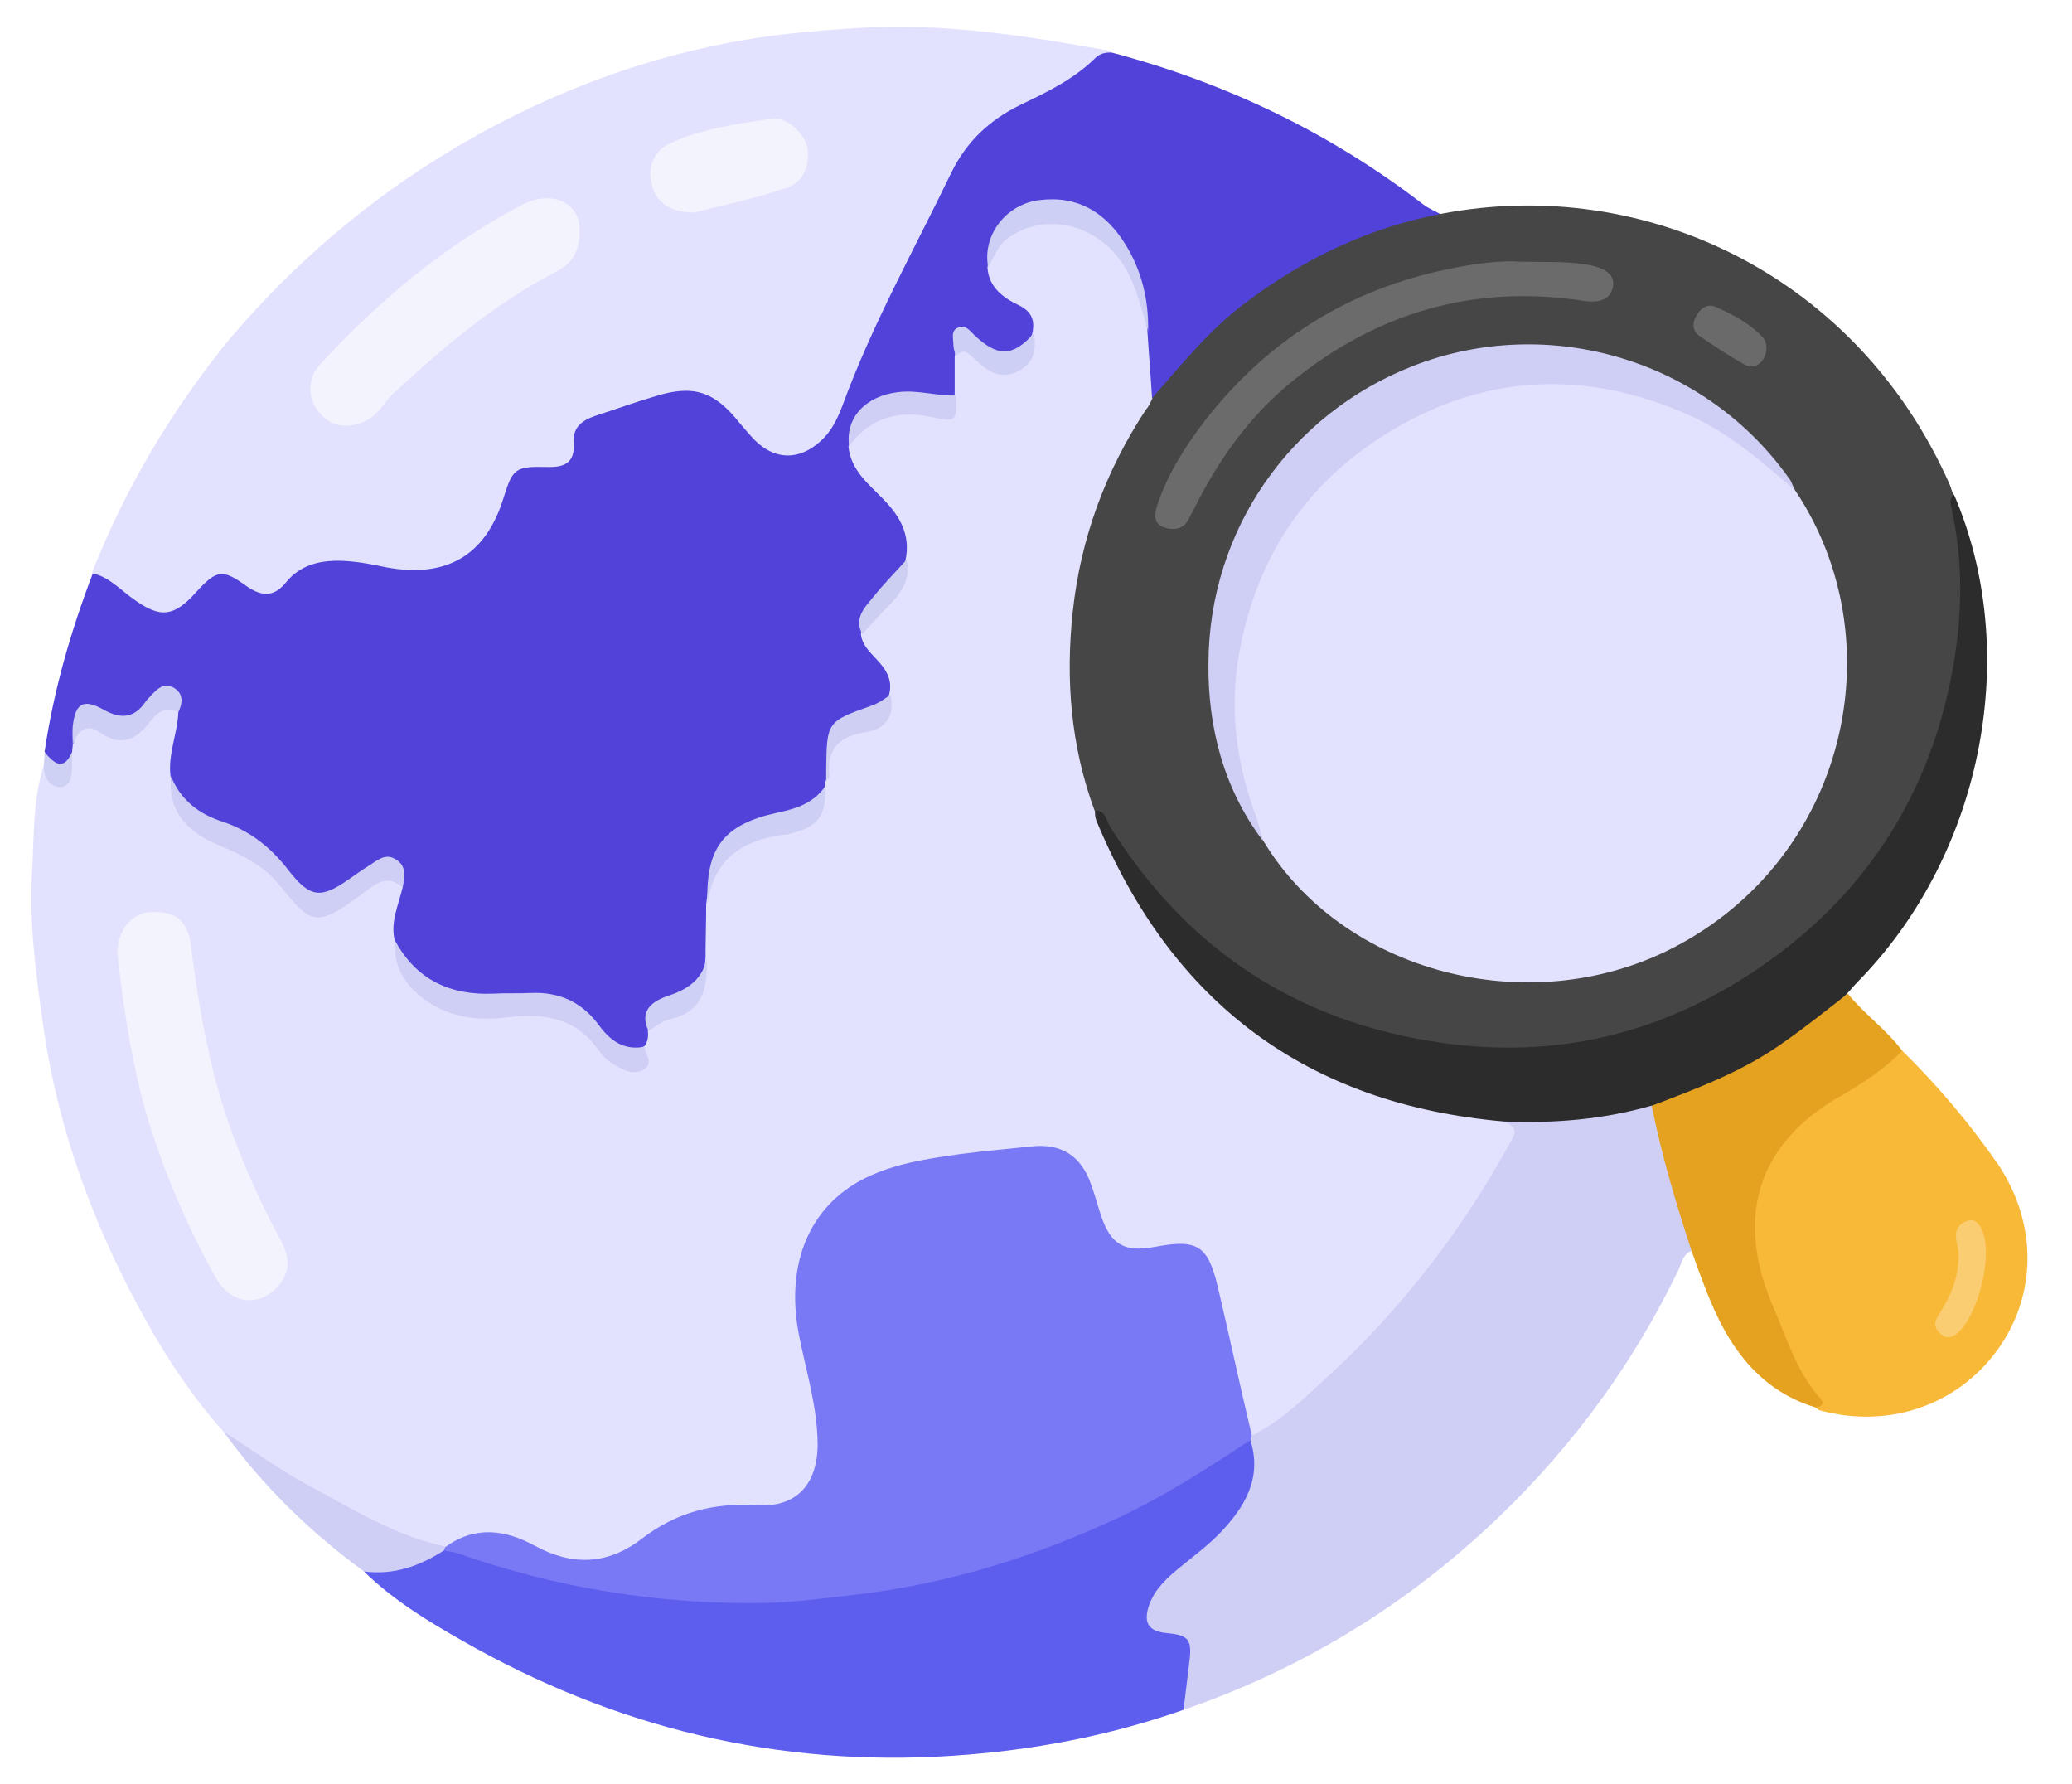
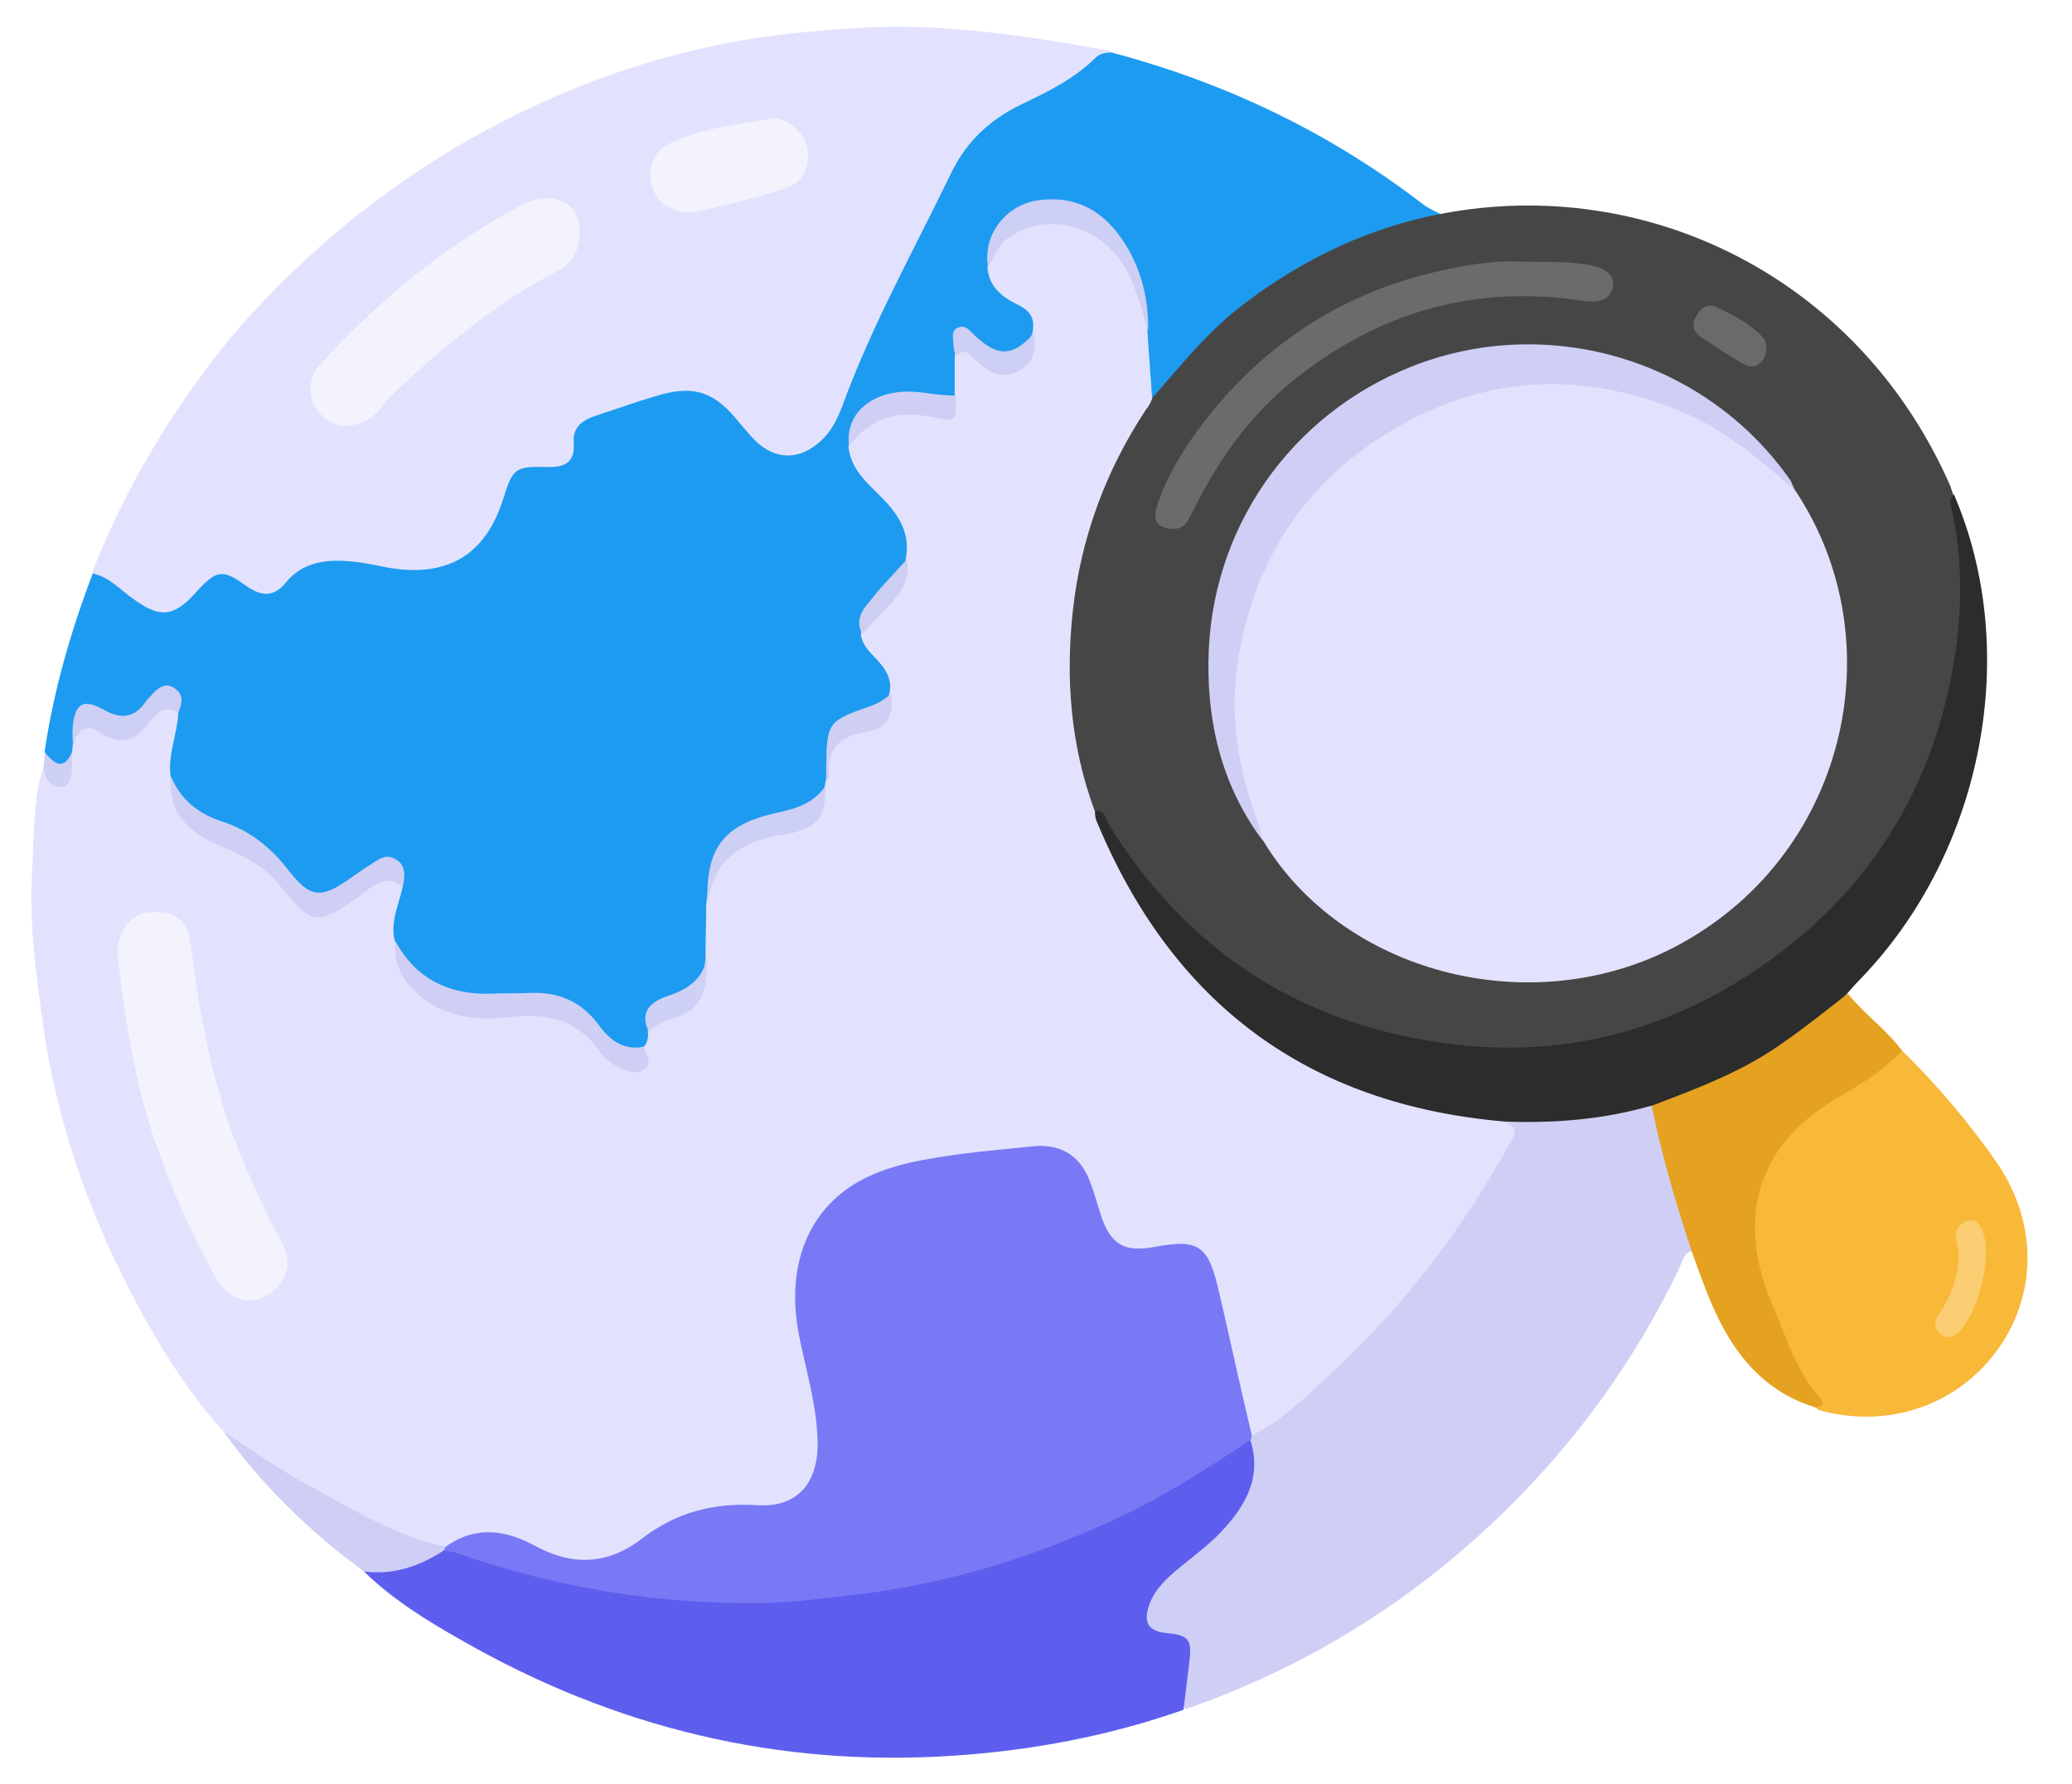
<svg xmlns="http://www.w3.org/2000/svg" version="1.1" id="Layer_1" x="0px" y="0px" width="316px" height="272px" viewBox="0 0 316 272" style="enable-background:new 0 0 316 272;" xml:space="preserve">
  <style type="text/css">
	.st0{fill:#E3E2FE;}
- 	.st1{fill:#5143D9;}
+ 	.st1{fill:#1d9bf0;}
	.st2{fill:#474646;}
	.st3{fill:#CFCFF6;}
	.st4{fill:#5E5EEE;}
	.st5{fill:#2D2C2C;}
	.st6{fill:#F8B838;}
	.st7{fill:#E4A220;}
	.st8{fill:#CED0F4;}
	.st9{fill:#7979F6;}
	.st10{fill:#F3F3FE;}
	.st11{fill:#CFCFF5;}
	.st12{fill:#CECFF5;}
	.st13{fill:#CECFF4;}
	.st14{fill:#CECFF3;}
	.st15{fill:#CFD0F5;}
	.st16{fill:#CDCFF2;}
	.st17{fill:#6C6B6B;}
	.st18{fill:#6B6A6A;}
	.st19{fill:#FACD72;}
</style>
  <g>
    <path class="st0" d="M34.1,218.3c-4.6-5.1-8.4-10.8-11.7-16.7c-7.9-14.1-13.5-29-15.8-45.1c-1.1-7.9-2.2-15.8-1.7-23.7   c0.3-5.4,0.1-10.9,1.8-16.2c1,0.5,1.1,2.7,2.7,2c1.3-0.6,0.8-2.2,0.9-3.3c0-0.2,0-0.4,0-0.6c0-0.5,0.1-0.9,0.3-1.4   c1.5-3.1,2.4-3.6,5.2-2.3c2.7,1.4,4.6,0.6,6.5-1.4c1.5-1.6,3.1-3.4,5.4-0.9c0.7,3.2-1.1,6.2-0.8,9.3c-0.5,4.4,1.4,7.6,5.4,9.2   c5.4,2.2,10,5.3,13.6,9.9c1.5,1.9,3.4,2,5.6,0.9c2-1.1,3.7-2.7,5.7-3.7c2-1,3.8-1.1,4.9,1.3c-0.1,2.6-1.1,5-0.8,7.6   c-0.9,4.3,2.9,8.9,8,10.4c2.8,0.8,5.6,1,8.6,0.6c5.5-0.7,10.5,0.4,14.1,5.1c0.8,1,1.6,1.9,2.8,2.4c2.2,1.1,2.9,0.6,3.2-2   c0.1-1,0.4-1.9,0.8-2.7c0.6-1,1.5-1.8,2.6-2.1c5-1.3,5.9-5,5.6-9.4c0-2.4-0.2-4.8,0.2-7.2c0.3-1,0.4-2,0.7-3   c1.1-3.8,3.2-6.6,7.2-7.7c1.6-0.4,3.2-0.8,4.8-1.3c4.2-1.2,4.9-2,5.3-6.4c0-0.3,0.1-0.6,0.2-0.9c0.1-0.4,0.3-0.8,0.3-1.2   c-0.3-4.2,2-6.2,5.8-7c2.4-0.5,3.9-1.9,3.6-4.5c0.2-2-0.5-3.7-1.8-5.3c-1.1-1.2-2.2-2.4-2.2-4.2c0.5-2.2,2.4-3.3,3.8-4.8   c1.8-1.9,3.1-3.9,2.7-6.6c0.5-3.9-1.1-6.9-3.9-9.5c-2.2-2.1-4.8-4.3-4.4-8c2.5-4.4,6.6-6.2,12.4-5.1c2.3,0.4,3.7,0.2,3.3-2.6   c0-1.8-0.2-3.7,0.2-5.5c0.6-1.7,1.7-1.8,3.1-1c0.4,0.2,0.8,0.6,1.2,0.9c1.6,1.3,3.2,2.3,5.3,1.3c2-1,2.1-2.8,2.1-4.7   c0.3-2.1-0.8-3.4-2.5-4.5c-2.3-1.4-4.4-3.2-4.1-6.3c2.8-7.2,11.9-9.5,18-4.4c3.4,2.8,5.5,6.4,6.6,10.7c0.4,1.4,0.5,2.9,1,4.2   c0.3,3.2,0.5,6.3,0.7,9.5c-0.7,3.1-2.8,5.5-4.3,8.2c-9.2,17.5-10.5,35.7-4.8,54.5c2.7,8.5,7.1,16.1,12.9,22.9   c10.3,12.1,23.4,19.7,39,23c3.3,0.7,6.6,1,9.9,1.4c2.4,0.6,2.8,1.9,1.6,4.1c-9,16.8-21,31.1-36.1,42.8c-1.2,0.9-2.4,3-4.5,1.5   c-2.3-6.3-3.1-12.9-4.8-19.3c-0.5-1.8-0.7-3.7-1.5-5.4c-1.2-2.8-2.5-3.6-5.6-3.4c-9.3,0.7-9.4,0.7-12.4-8.2   c-2-5.8-4.3-7.1-10.3-6.5c-4.6,0.5-9.3,0.8-13.9,1.6c-5.6,0.9-10.9,2.6-15,7c-3.8,4.2-5.4,9-4.8,14.6c0.5,5.3,1.8,10.4,2.8,15.6   c0.5,2.4,0.6,4.7,0.4,7.1c-0.5,5.1-3.7,8.7-8.7,8.4c-7.9-0.5-14.4,2-20.6,6.4c-4,2.8-8.4,2.5-12.8,0.7c-0.3-0.1-0.6-0.2-0.9-0.4   c-4.6-2.4-9.3-3.5-14.1-0.4c-2.9,0.3-5.5-1.2-7.9-2.3c-7-3.3-14-6.7-20.4-11.1C37.9,221.5,35.9,220,34.1,218.3z" />
    <path class="st1" d="M11.1,113.5c0,0.4-0.1,0.8-0.1,1.2c-0.5,0.8-0.4,2.2-1.7,2.2c-1.5,0.1-2-1.1-2.5-2.3c1.4-9.4,4-18.4,7.4-27.3   c1.3-1,2.3,0,3.3,0.7c1.7,1.1,3.3,2.5,5.1,3.6c2,1.2,3.9,1.1,5.7-0.6c0.6-0.6,1.2-1.2,1.8-1.7c3.1-2.9,3.9-3.1,7.6-1   c1.9,1.1,3.6,1.6,5.3-0.2c3.5-3.6,7.8-4,12.4-3.2c2.9,0.5,5.7,1,8.7,0.9c5.5-0.2,9.2-2.9,11.3-7.9c0.5-1.1,0.8-2.4,1.2-3.5   c1-2.8,2.8-4.4,5.8-4.1c2.9,0.2,4.6-0.8,4.7-3.9c0-1.5,0.9-2.6,2.3-3.1c4.7-1.6,9.2-3.9,14.3-4.2c4-0.3,7.1,1.2,9.5,4.3   c0.8,1,1.5,2,2.5,2.8c3.2,3,6.5,3,9.5-0.2c1.5-1.5,2.3-3.4,3.1-5.4C133,48,139.3,36,145.5,24c2-3.9,5.3-6.6,9.3-8.5   c3.8-1.9,7.6-3.8,11-6.5c1.1-0.9,2.2-1.5,3.7-1c17.4,4.6,33.3,12.2,47.6,23.2c0.8,0.6,1.8,1,2.7,1.5c-0.1,1.4-1.3,1.1-2.1,1.3   c-15.9,3.6-28.8,12-39.1,24.6c-0.8,0.9-1.3,2.2-2.9,2.1c-0.2-3.4-0.5-6.8-0.7-10.1c-0.4-4.5-1.7-8.7-4-12.5   c-1.9-3.3-4.6-5.7-8.4-6.4c-6.5-1.4-11.2,2.3-12,9.1c0.2,3,2.4,4.6,4.7,5.7c2.1,1,2.6,2.4,2.1,4.5c-1.9,3.7-4.9,4.4-8.3,1.8   c-3-2.2-3-2.2-3.5,1.6c0,2,0,4,0,6c-0.7,1.1-1.8,0.8-2.8,0.6c-1.3-0.2-2.7-0.2-4-0.2c-5.6,0.1-7.9,1.8-9.4,7.3   c0.4,3.7,3.1,5.7,5.4,8.1c2.5,2.6,4.1,5.4,3.3,9.2c-0.3,2.1-1.7,3.4-3.1,4.7c-1.9,1.9-3.6,3.8-3.7,6.7c0.3,1.9,1.8,3,2.9,4.3   c1.2,1.4,1.9,2.9,1.4,4.8c-0.4,1.7-1.8,2.2-3.1,2.7c-5.8,2.1-6.3,3-6.4,9.1c0,0.5,0,1-0.2,1.5c0,0.2-0.1,0.4-0.1,0.7   c-0.6,2.2-2.1,3.4-4.2,4.1c-0.7,0.2-1.4,0.4-2.1,0.6c-8.6,2.2-10.9,4.8-11.8,13.3c0,2.7-0.1,5.4-0.1,8c-0.1,3.3-1.6,5.5-4.9,6.4   c-2.5,0.7-3.6,2.5-3.9,4.9c0.1,0.8,0,1.6-0.5,2.3c-2.4,1.1-4.9,0.8-6.8-1.8c-3.3-4.7-7.8-5.7-13.1-5.4c-3.1,0.2-6.2,0.3-9.3-0.7   c-4.3-1.3-7.7-3.6-8.9-8.2c-0.7-2.9,0.6-5.4,1.2-8.1c-0.2-0.5-0.4-0.9-0.6-1.4c-0.9-2.5-1.5-2.7-3.8-1.4c-1.6,0.9-3.1,2.1-4.7,3   c-3,1.8-5.9,1.6-8-1.2c-3.3-4.4-7.5-7.3-12.5-9.3c-3-1.2-5.3-3.2-5.8-6.7c-0.4-3.4,1.1-6.5,1.2-9.8c-1.1-3.5-1.6-3.7-4.3-1.1   c-1.8,1.8-3.6,3-6.3,1.9c-3.8-1.5-4.4-1.1-5.3,3C11.3,112.7,11.4,113.1,11.1,113.5z" />
    <path class="st0" d="M169.5,8c-0.8,0-1.6,0.1-2.3,0.7c-3.3,3.3-7.4,5.3-11.6,7.3c-4.7,2.3-8.2,5.6-10.5,10.3   c-5.7,11.8-12.1,23.2-16.6,35.5c-0.8,2.1-1.7,4-3.4,5.5c-3.2,2.9-6.9,2.9-10-0.2c-0.8-0.8-1.5-1.7-2.3-2.6c-3.8-4.8-7-5.9-12.8-4.1   c-3.1,0.9-6.1,2-9.2,3c-2,0.7-3.5,1.7-3.3,4.2c0.2,3-1.5,3.7-4.1,3.6c-4.8-0.1-5.2,0.2-6.6,4.7c-2.7,8.8-8.7,12.3-17.9,10.6   c-2.4-0.5-4.9-1-7.4-1c-3.1,0-5.8,0.8-7.8,3.2c-1.9,2.4-3.8,2.3-6.2,0.6c-3.6-2.6-4.5-2.4-7.6,1c-3.4,3.8-5.5,4-9.6,1   c-2-1.4-3.7-3.4-6.3-3.9c5.1-13,12.2-24.9,21-35.7C44.8,40.2,56,30.6,68.8,22.9C82,15,96.1,9.4,111.2,6.5   c6.3-1.2,12.6-1.8,19.1-2.2c13.1-0.9,25.9,1.1,38.7,3.4C169.2,7.6,169.3,7.8,169.5,8z" />
    <path class="st2" d="M175.8,60.6c4.4-5,8.6-10.3,14.1-14.4c9-6.8,18.9-11.5,29.9-13.6c31.2-6,63.6,9.6,77.6,41.4   c0.2,0.5,0.3,1,0.5,1.4c1.3,5.4,1.7,10.8,1.6,16.3c-0.5,18-7,33.5-19.3,46.7c-10.4,11.1-23.1,18.1-37.9,20.8   c-21.9,4.1-41.6-1.3-58.9-15.3c-7-5.6-12.1-12.7-16.5-20.4c-3.6-9.8-4.4-19.9-3.3-30.2c1.2-11.2,5-21.5,11.2-30.9   C175.2,62,175.5,61.3,175.8,60.6z" />
    <path class="st3" d="M190.9,218.9c4.6-2.3,8.2-5.9,11.9-9.3c11.3-10.4,20.5-22.5,27.8-35.9c1-1.7-0.1-2.1-1.2-2.7   c0.4-0.7,1.2-0.9,1.9-0.9c6.9,0.3,13.5-1,20.3-2c1.1,0.5,1.3,1.5,1.6,2.5c1.2,5.8,2.9,11.5,4.8,17.1c0.3,1,0.7,2,0.1,3   c-1.4,0.4-1.6,1.8-2.1,2.9c-6.8,14.1-15.9,26.6-27.2,37.5c-13.8,13.3-29.8,23.2-48,29.5c-1.3-1.9-0.4-3.8-0.1-5.7   c0.6-4.1,0.4-4.3-3.4-5.3c-2.2-0.6-3.1-2-2.5-4.5c0.6-2.7,2.3-4.6,4.3-6.3c1.9-1.6,4-3,5.8-4.7c4.1-3.9,6.6-8.5,5.7-14.4   C190.4,219.4,190.6,219.1,190.9,218.9z" />
    <path class="st4" d="M190.7,219.6c1.8,5.7-0.8,10.1-4.5,14c-1.9,2-4.2,3.7-6.4,5.5c-1.8,1.5-3.6,3.1-4.5,5.5   c-1,2.8-0.2,4.1,2.6,4.4c3.4,0.3,3.9,1,3.5,4.3c-0.3,2.5-0.6,4.9-0.9,7.4c-11.4,4-23.1,6.2-35.1,7c-26.8,1.8-51.8-4.3-75-17.6   c-5.3-3-10.5-6.2-14.9-10.5c0.3-0.4,0.8-0.7,1.3-0.7c3.3,0,6.4-0.9,9.2-2.4c0.5-0.3,1.2-0.3,1.8-0.3c1.6-0.1,3.1,0.3,4.6,0.8   c14.3,4.7,29.1,7.2,44.1,6.7c25.5-0.9,49-8.1,70.3-22.5C188,220.3,189,219.1,190.7,219.6z" />
    <path class="st5" d="M251.8,168.6c-7.3,2.1-14.8,2.7-22.4,2.4c-30.1-2.6-50.7-18.1-62.2-45.9c-0.2-0.5-0.2-1-0.2-1.5   c1.6-0.1,1.7,1.4,2.2,2.3c11.8,18.9,28.7,30,50.7,33.1c17.5,2.5,33.6-1.4,48.2-11.3c16.4-11.1,26.4-26.7,29.8-46.2   c1.4-8,1.5-16.1-0.3-24.1c-0.2-0.7-0.3-1.4,0.4-2c10.3,23.9,4.5,54.4-14.2,73.8c-0.7,0.7-1.4,1.5-2.1,2.3   c-5.8,6.6-13.1,11-21.1,14.4C257.8,167.2,255.1,168.7,251.8,168.6z" />
    <path class="st6" d="M290.1,160.2c5.4,5.3,10.3,11.1,14.6,17.3c6.1,9.1,6,20.1-0.2,28.5c-6.2,8.4-16.7,11.9-27.1,9   c-0.2-0.1-0.3-0.3-0.5-0.4c-2.4-4.8-5.2-9.4-6.9-14.6c-0.8-2.5-1.8-4.9-2.4-7.4c-2.3-10,1.3-17.8,9-23.8c3.8-3,8.3-5.1,12.1-8.3   C289,160.3,289.5,160.3,290.1,160.2z" />
    <path class="st7" d="M290.1,160.2c-2.7,2.8-5.9,4.9-9.2,6.8c-12.8,7.2-16.4,18.5-10.5,32.2c2.1,4.8,3.6,10,7.2,14   c0.8,0.9,0.1,1.3-0.7,1.4c-6.3-1.9-10.6-6-13.8-11.6c-2.2-3.9-3.6-8.1-5.1-12.2c-2.4-7.3-4.6-14.7-6.1-22.2   c7.1-2.7,14.1-5.3,20.3-9.8c3.3-2.3,6.4-4.8,9.6-7.3C284.3,154.6,287.6,156.9,290.1,160.2z" />
    <path class="st3" d="M67.7,236.4c-3.7,2.4-7.7,3.8-12.2,3.2c-8.2-6-15.4-13-21.4-21.3c4.3,2.7,8.5,5.8,13,8.2   c6.7,3.6,13.2,7.7,20.8,9.3C68.1,236.1,68.1,236.3,67.7,236.4z" />
    <path class="st8" d="M6.8,114.7c1.4,1.6,2.8,3,4.2,0c0,0.6,0,1.2,0,1.8c0,1.5-0.2,3.4-1.7,3.5c-1.7,0.1-2.7-1.5-2.6-3.4   C6.7,116,6.8,115.3,6.8,114.7z" />
    <path class="st9" d="M67.7,236.4c0.1-0.2,0.1-0.3,0.2-0.5c4.5-3.3,9.1-2.7,13.7-0.2c5.7,3.1,11.1,2.9,16.3-1.1   c5.2-4,10.9-5.5,17.5-5.1c6,0.4,9.2-3.1,9.3-9.1c0-5.9-1.8-11.4-2.9-17.1c-2-10.7,1.7-19.4,10-23.6c4.6-2.3,9.5-3,14.4-3.7   c3.7-0.5,7.4-0.8,11.1-1.2c4.5-0.5,7.6,1.4,9.1,5.8c0.6,1.6,1,3.2,1.5,4.7c1.5,4.5,3.6,5.7,8.3,4.8c6.4-1.2,8-0.2,9.5,6   c1.8,7.6,3.4,15.2,5.2,22.7c0,0.2-0.1,0.4-0.1,0.7c-6.5,4.3-13,8.5-20,11.8c-13,6.1-26.5,10.3-40.8,11.9c-4.4,0.5-8.8,1.1-13.2,1.2   c-16.3,0.3-32.1-2.3-47.4-7.7C68.7,236.6,68.2,236.5,67.7,236.4z" />
    <path class="st10" d="M17.9,145.3c0-3.3,2.1-6,4.8-6.2c3.9-0.3,5.9,1.1,6.4,5c1.2,9.6,2.9,19.2,6.2,28.4c2.1,5.6,4.5,11.1,7.4,16.4   c1.2,2.2,1.8,4.4,0.1,6.7c-2.8,3.8-7.5,3.5-9.9-0.8c-4.5-8.1-8.1-16.5-10.7-25.4C20,161.5,18.8,153.4,17.9,145.3z" />
    <path class="st3" d="M60.3,143.5c3.2,5.9,8.4,8.3,15,8c1.9-0.1,3.7,0,5.6-0.1c4.4-0.2,7.9,1.4,10.5,5c1.7,2.3,3.8,3.8,6.9,3.2   c0,1.1,1.4,2.4,0,3.4c-1.3,0.9-2.6,0.4-3.8-0.2c-1.2-0.6-2.2-1.3-3.1-2.5c-3.4-5-8.3-5.9-13.9-5.2c-5.5,0.7-10.5-0.2-14.6-4.3   C61,148.8,60,146.4,60.3,143.5z" />
    <path class="st11" d="M26.1,118.4c1.5,3.7,4.4,5.8,7.9,6.9c4.2,1.4,7.4,4,10,7.4c3.3,4.2,4.9,4.4,9.3,1.3c0.9-0.6,1.8-1.3,2.8-1.9   c1.3-0.8,2.6-2.1,4.2-1.1c1.8,1,1.4,2.8,1.1,4.4c-2-2.1-3.9-0.8-5.5,0.4c-8.1,6.2-8.5,4.9-13.5-1.1c-2.9-3.5-6.9-4.8-10.7-6.6   C27.8,126,25.6,123,26.1,118.4z" />
    <path class="st12" d="M150.7,40.7c-0.9-4.8,2.7-9.6,7.9-10.2c5.8-0.7,10,1.9,13,6.7c2.5,4,3.6,8.5,3.5,13.3c-1-3.2-1.7-6.5-3.4-9.5   c-3.8-6.6-11.9-8.9-17.8-4.8C152.2,37.3,151.7,39.1,150.7,40.7z" />
    <path class="st12" d="M107.9,137.8c-0.3-8.5,2.4-12.1,10.7-13.9c2.9-0.6,5.6-1.5,7.3-4.1c0,4.9-1,6.2-5.7,7.4   c-0.3,0.1-0.6,0.1-0.9,0.1C113,128.2,108.8,131.2,107.9,137.8z" />
    <path class="st13" d="M11.1,113.5c0-0.9-0.1-1.9,0-2.8c0.4-3.5,1.6-4.2,4.7-2.5c2.6,1.5,4.7,1.3,6.4-1.2c0.2-0.3,0.5-0.6,0.8-0.9   c0.9-1,2-2.1,3.4-1.3c1.6,0.9,1.5,2.3,0.8,3.8c-2.2-1.2-3.5,0.4-4.6,1.8c-2.1,2.6-4.3,3.3-7.2,1.4   C13.3,110.2,11.9,111.3,11.1,113.5z" />
    <path class="st11" d="M129.5,68c-0.6-4.3,2.5-7.6,7.4-8.2c3-0.4,5.9,0.6,8.9,0.5c0.1,4,0.1,4.1-3.7,3.3   C137,62.5,132.7,63.7,129.5,68z" />
    <path class="st13" d="M145.8,54.3c-0.2-0.6-0.4-1.2-0.4-1.8c0-0.9-0.4-2,0.6-2.5c1.2-0.6,1.9,0.4,2.6,1.1c3.6,3.4,5.9,3.3,9.1-0.3   c0.4,2.5,0,4.7-2.6,5.9c-2.6,1.2-4.5-0.1-6.3-1.8C147.9,54.2,147.1,52.8,145.8,54.3z" />
    <path class="st14" d="M126,119.1c0-0.6,0-1.2,0-1.8c0.1-7.2,0.1-7.3,6.9-9.7c1.1-0.4,2-1,2.9-1.7c0.7,3.1-0.6,5.2-3.6,5.7   c-4.1,0.6-6.2,2.5-5.7,6.8C126.5,118.6,126.2,118.8,126,119.1z" />
    <path class="st15" d="M98.9,157.2c-1.5-3.2,0.7-4.6,3.1-5.4c3-1,5.3-2.6,5.8-5.9c0.1,4.4-0.3,8.3-5.6,9.5   C100.9,155.7,99.9,156.6,98.9,157.2z" />
    <path class="st16" d="M131.5,96.7c-1.3-2.5,0.4-4.1,1.7-5.7c1.6-2,3.4-3.8,5.1-5.7c0.6,3-0.8,5.1-2.8,7.1   C134.1,93.8,132.8,95.3,131.5,96.7z" />
    <path class="st10" d="M88.4,34.9c0.1,3.8-1.5,5.5-3.9,6.7c-9.2,4.8-17,11.4-24.5,18.4c-1.6,1.5-2.4,3.5-4.7,4.4   c-2.7,1-4.9,0.6-6.7-1.6c-1.7-2-1.7-5.1,0.1-7.1c9-9.8,19-18.2,30.8-24.4C84.2,28.8,88.4,31,88.4,34.9z" />
    <path class="st10" d="M105.8,32.4c-3.8,0-6-1.7-6.5-4.8c-0.5-2.5,0.7-4.7,2.8-5.7c4.9-2.3,10.3-3,15.5-3.8c2.4-0.4,5.4,2.4,5.6,4.9   c0.2,2.6-0.8,4.9-3.4,5.7C115,30.3,109.9,31.4,105.8,32.4z" />
    <path class="st0" d="M273.8,74.8c15.4,23.1,7.8,56.2-18.8,69.8c-22,11.2-50.4,3.6-62.4-16.5c-8.6-17.7-6.3-34.6,4.9-50.2   c7.6-10.6,18.3-17.1,31.3-19.3c15.2-2.5,28.6,1.5,40.4,11.2C270.9,71.3,272.2,73.2,273.8,74.8z" />
    <path class="st3" d="M273.8,74.8c-5.1-4.4-10.1-8.8-16.4-11.6c-15.8-6.9-31.2-6.2-45.9,2.9c-12.3,7.6-19.7,18.7-22.4,32.9   c-1.7,8.8-0.6,17.3,2.5,25.6c0.4,1.2,0.7,2.4,1,3.6c-6-8-8.4-17.3-8.3-27.1c0.1-20.3,12.5-38,31.2-45.3   c20.8-8.1,44.8-0.9,57.6,17.5C273.3,73.7,273.5,74.3,273.8,74.8z" />
    <path class="st17" d="M231.9,39.9c4.5,0.1,7.7-0.1,10.9,0.6c1.8,0.4,3.5,1.3,3.2,3.1c-0.3,2-1.9,2.6-4.3,2.3   c-16.7-2.6-31.5,1.6-44.7,12.3c-6.6,5.4-11.3,12.1-15,19.6c-0.2,0.4-0.4,0.7-0.6,1.1c-0.8,1.9-2.4,2-3.9,1.5   c-1.7-0.6-1.4-2.1-1-3.4c1.6-4.8,4.3-9,7.3-12.9c9.5-12.2,21.9-20,37.2-23.1C225.2,40.1,229.2,39.7,231.9,39.9z" />
    <path class="st18" d="M269.4,53c0,2.1-1.7,3.5-3.3,2.6c-2.4-1.3-4.6-2.8-6.8-4.3c-1.2-0.8-1.3-2-0.5-3.3c0.7-1.2,1.8-1.7,2.9-1.2   c2.6,1.2,5.2,2.5,7.2,4.7C269.3,52,269.4,52.6,269.4,53z" />
    <path class="st19" d="M298.7,190.9c0-0.2-0.3-1.2-0.4-2.3c-0.1-1.3,0.7-2.2,1.9-2.5c1.1-0.3,1.7,0.6,2.1,1.5   c1.7,3.7-0.6,12.9-3.7,15.6c-0.9,0.8-1.8,1-2.7,0.1c-0.9-0.8-1-1.6-0.3-2.7C297.3,197.9,298.8,195.1,298.7,190.9z" />
  </g>
</svg>
